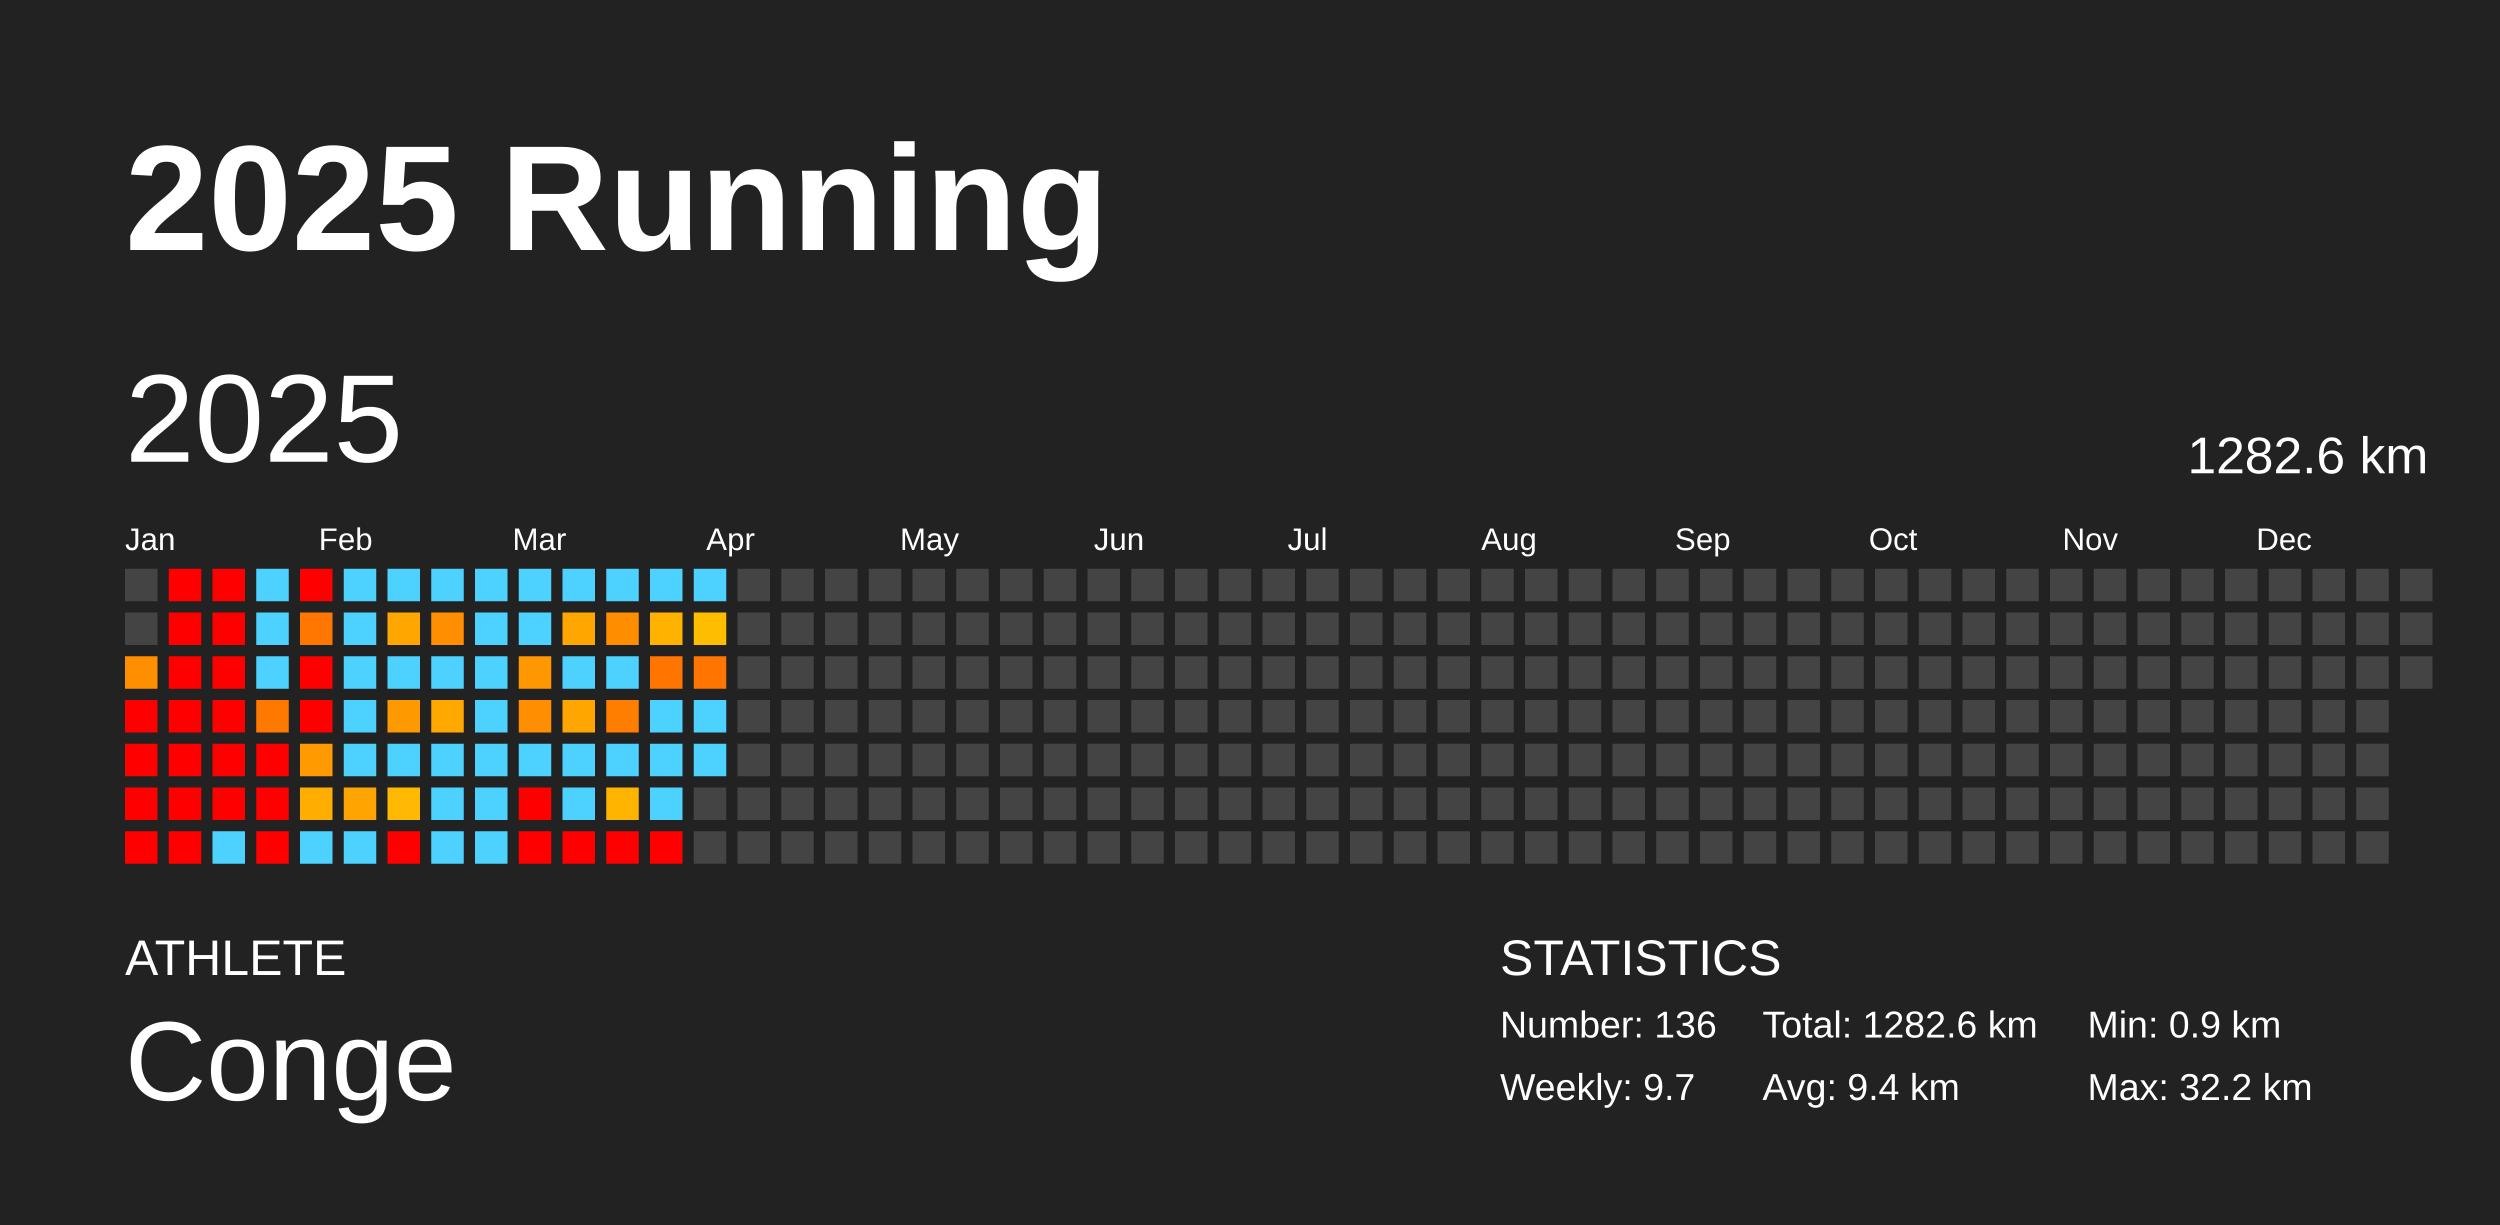
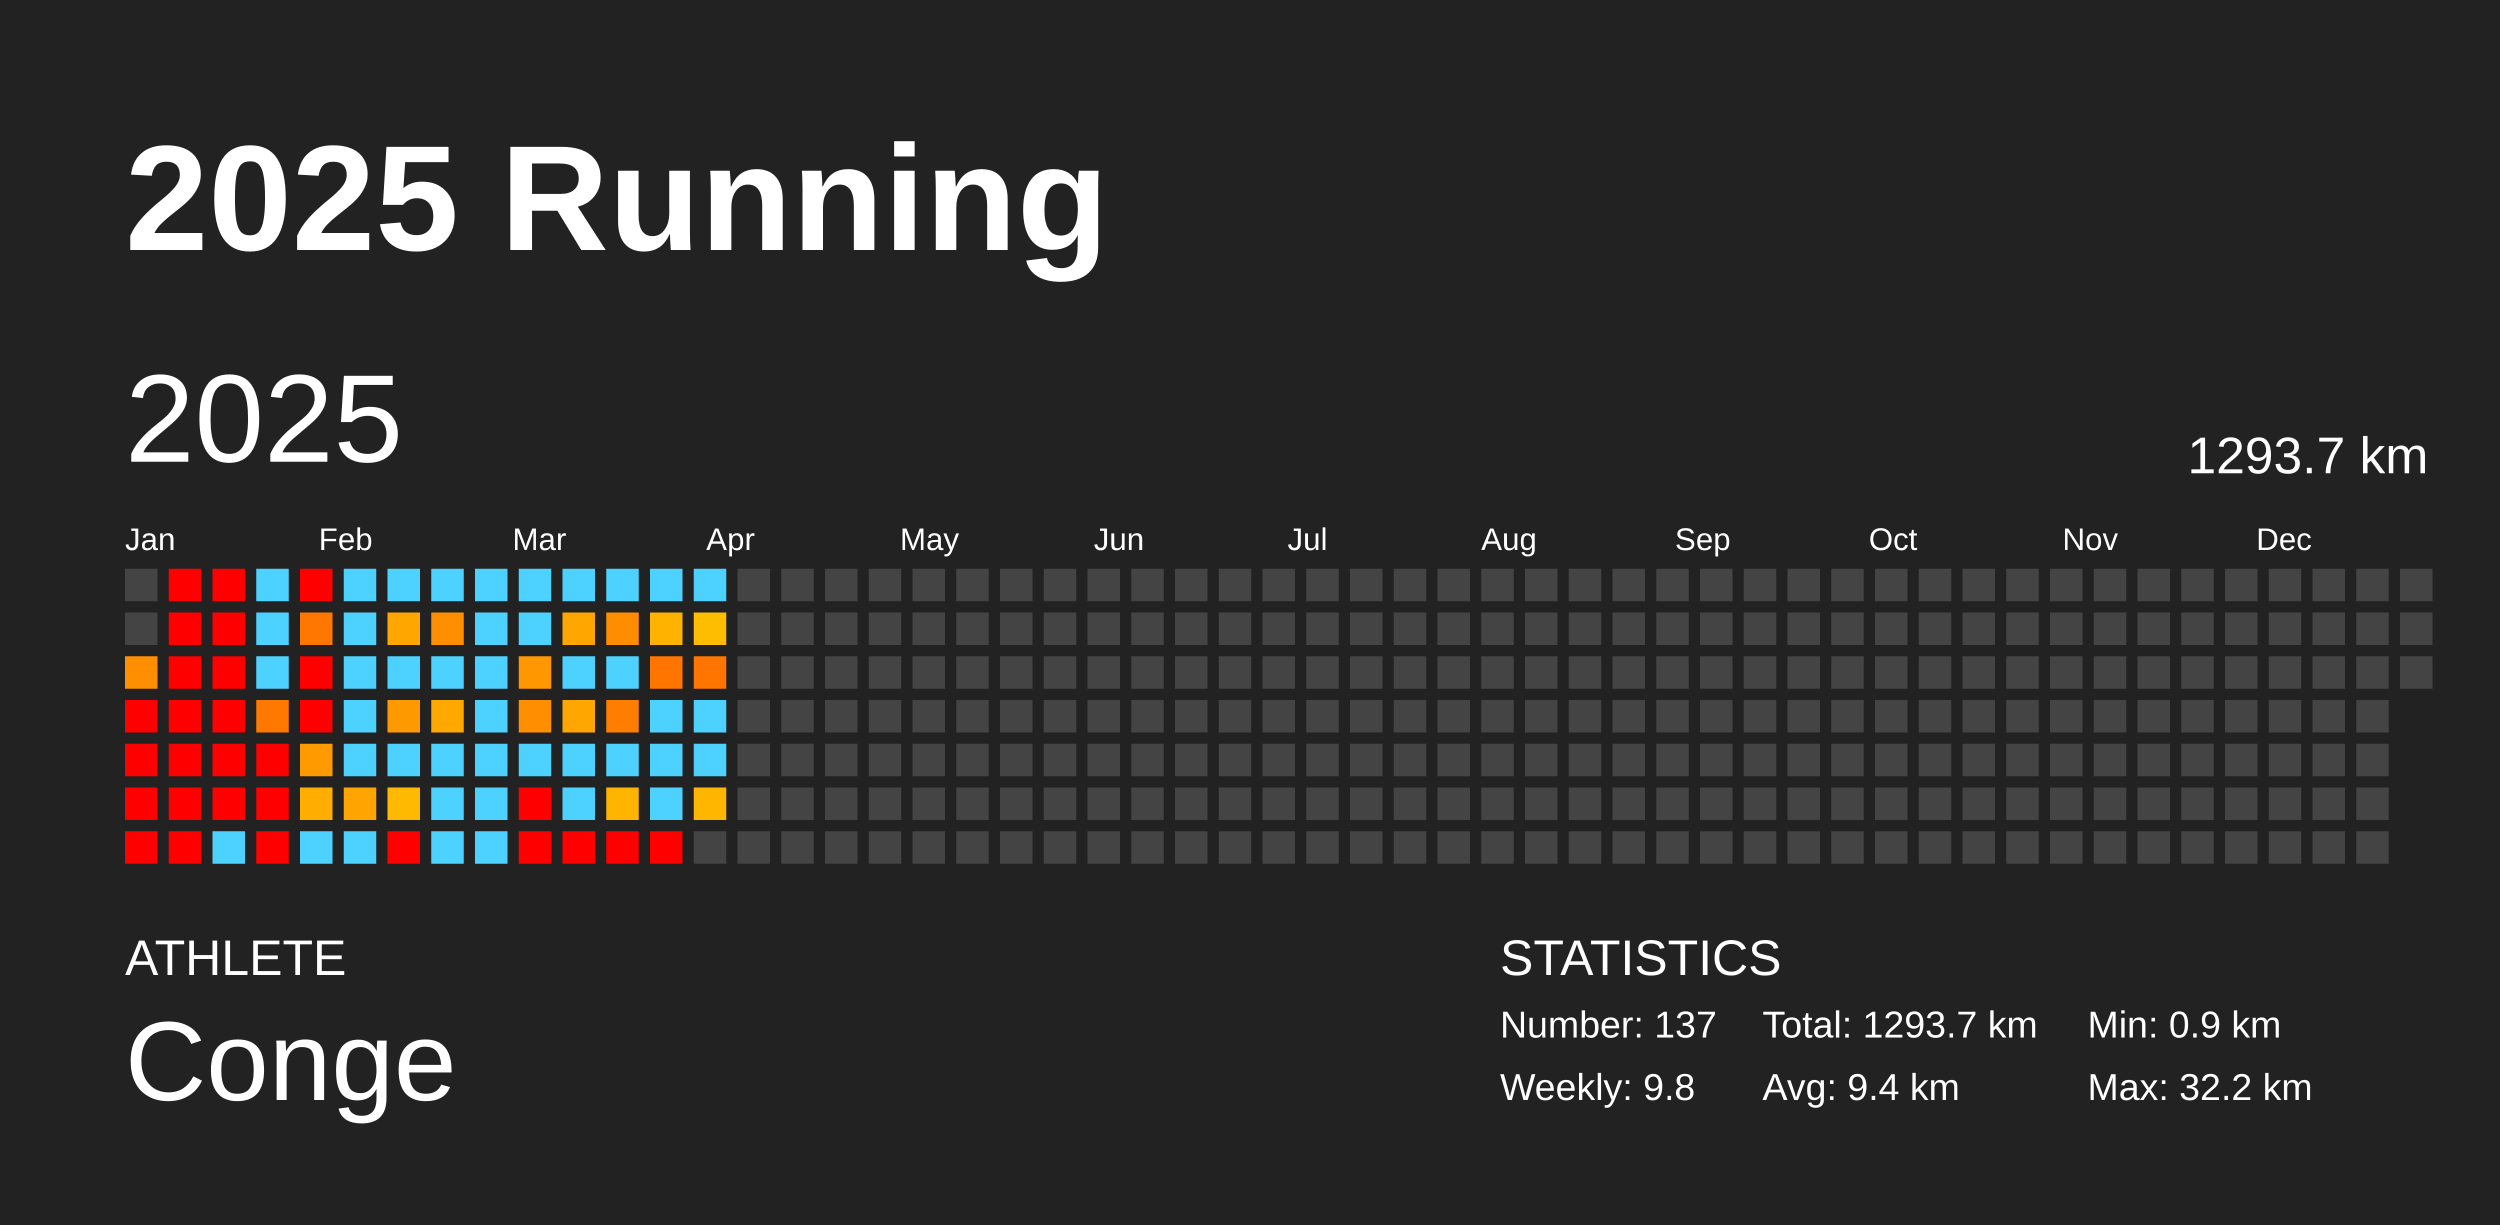
<svg xmlns="http://www.w3.org/2000/svg" baseProfile="full" height="98mm" version="1.1" viewBox="0,0,200,98" width="200mm">
  <defs />
  <rect fill="#222222" height="98" width="200" x="0" y="0" />
  <text fill="#FFFFFF" style="font-size:12px; font-family:Arial; font-weight:bold;" x="10" y="20">2025 Running</text>
  <text fill="#FFFFFF" style="font-size:4px; font-family:Arial" x="10" y="78">ATHLETE</text>
  <text fill="#FFFFFF" style="font-size:9px; font-family:Arial" x="10" y="88">Conge</text>
  <text fill="#FFFFFF" style="font-size:4px; font-family:Arial" x="120" y="78">STATISTICS</text>
-   <text fill="#FFFFFF" style="font-size:3px; font-family:Arial" x="120" y="83">Number: 136</text>
-   <text fill="#FFFFFF" style="font-size:3px; font-family:Arial" x="120" y="88">Weekly: 9.7</text>
-   <text fill="#FFFFFF" style="font-size:3px; font-family:Arial" x="141" y="83">Total: 1282.6 km</text>
+   <text fill="#FFFFFF" style="font-size:3px; font-family:Arial" x="120" y="83">Number: 137</text>
+   <text fill="#FFFFFF" style="font-size:3px; font-family:Arial" x="120" y="88">Weekly: 9.8</text>
+   <text fill="#FFFFFF" style="font-size:3px; font-family:Arial" x="141" y="83">Total: 1293.7 km</text>
  <text fill="#FFFFFF" style="font-size:3px; font-family:Arial" x="141" y="88">Avg: 9.4 km</text>
  <text fill="#FFFFFF" style="font-size:3px; font-family:Arial" x="167" y="83">Min: 0.9 km</text>
  <text fill="#FFFFFF" style="font-size:3px; font-family:Arial" x="167" y="88">Max: 32.2 km</text>
  <text dominant-baseline="hanging" fill="#FFFFFF" style="font-size:10.0px; font-family:Arial;" x="10" y="30">2025</text>
-   <text dominant-baseline="hanging" fill="#FFFFFF" style="font-size:4.125px; font-family:Arial;" x="175" y="35">1282.6 km</text>
+   <text dominant-baseline="hanging" fill="#FFFFFF" style="font-size:4.125px; font-family:Arial;" x="175" y="35">1293.7 km</text>
  <text fill="#FFFFFF" style="font-size:2.5px; font-family:Arial" x="10.0" y="44">Jan</text>
  <text fill="#FFFFFF" style="font-size:2.5px; font-family:Arial" x="25.5" y="44">Feb</text>
  <text fill="#FFFFFF" style="font-size:2.5px; font-family:Arial" x="41.0" y="44">Mar</text>
  <text fill="#FFFFFF" style="font-size:2.5px; font-family:Arial" x="56.5" y="44">Apr</text>
  <text fill="#FFFFFF" style="font-size:2.5px; font-family:Arial" x="72.0" y="44">May</text>
  <text fill="#FFFFFF" style="font-size:2.5px; font-family:Arial" x="87.5" y="44">Jun</text>
  <text fill="#FFFFFF" style="font-size:2.5px; font-family:Arial" x="103.0" y="44">Jul</text>
  <text fill="#FFFFFF" style="font-size:2.5px; font-family:Arial" x="118.5" y="44">Aug</text>
  <text fill="#FFFFFF" style="font-size:2.5px; font-family:Arial" x="134.0" y="44">Sep</text>
  <text fill="#FFFFFF" style="font-size:2.5px; font-family:Arial" x="149.5" y="44">Oct</text>
  <text fill="#FFFFFF" style="font-size:2.5px; font-family:Arial" x="165.0" y="44">Nov</text>
  <text fill="#FFFFFF" style="font-size:2.5px; font-family:Arial" x="180.5" y="44">Dec</text>
  <rect fill="#444444" height="2.6" width="2.6" x="10.0" y="45.5" />
  <rect fill="#444444" height="2.6" width="2.6" x="10.0" y="49.0" />
  <rect fill="#ff8f00" height="2.6" width="2.6" x="10.0" y="52.5" />
  <rect fill="red" height="2.6" width="2.6" x="10.0" y="56.0" />
  <rect fill="red" height="2.6" width="2.6" x="10.0" y="59.5" />
  <rect fill="red" height="2.6" width="2.6" x="10.0" y="63.0" />
  <rect fill="red" height="2.6" width="2.6" x="10.0" y="66.5" />
  <rect fill="red" height="2.6" width="2.6" x="13.5" y="45.5" />
  <rect fill="red" height="2.6" width="2.6" x="13.5" y="49.0" />
  <rect fill="red" height="2.6" width="2.6" x="13.5" y="52.5" />
  <rect fill="red" height="2.6" width="2.6" x="13.5" y="56.0" />
  <rect fill="red" height="2.6" width="2.6" x="13.5" y="59.5" />
  <rect fill="red" height="2.6" width="2.6" x="13.5" y="63.0" />
  <rect fill="red" height="2.6" width="2.6" x="13.5" y="66.5" />
  <rect fill="red" height="2.6" width="2.6" x="17.0" y="45.5" />
  <rect fill="red" height="2.6" width="2.6" x="17.0" y="49.0" />
  <rect fill="red" height="2.6" width="2.6" x="17.0" y="52.5" />
  <rect fill="red" height="2.6" width="2.6" x="17.0" y="56.0" />
  <rect fill="red" height="2.6" width="2.6" x="17.0" y="59.5" />
  <rect fill="red" height="2.6" width="2.6" x="17.0" y="63.0" />
  <rect fill="#4dd2ff" height="2.6" width="2.6" x="17.0" y="66.5" />
  <rect fill="#4dd2ff" height="2.6" width="2.6" x="20.5" y="45.5" />
  <rect fill="#4dd2ff" height="2.6" width="2.6" x="20.5" y="49.0" />
  <rect fill="#4dd2ff" height="2.6" width="2.6" x="20.5" y="52.5" />
  <rect fill="#ff7900" height="2.6" width="2.6" x="20.5" y="56.0" />
  <rect fill="red" height="2.6" width="2.6" x="20.5" y="59.5" />
  <rect fill="red" height="2.6" width="2.6" x="20.5" y="63.0" />
  <rect fill="red" height="2.6" width="2.6" x="20.5" y="66.5" />
  <rect fill="red" height="2.6" width="2.6" x="24.0" y="45.5" />
  <rect fill="#ff7600" height="2.6" width="2.6" x="24.0" y="49.0" />
  <rect fill="red" height="2.6" width="2.6" x="24.0" y="52.5" />
  <rect fill="red" height="2.6" width="2.6" x="24.0" y="56.0" />
  <rect fill="#ff9b00" height="2.6" width="2.6" x="24.0" y="59.5" />
  <rect fill="#ffae00" height="2.6" width="2.6" x="24.0" y="63.0" />
  <rect fill="#4dd2ff" height="2.6" width="2.6" x="24.0" y="66.5" />
  <rect fill="#4dd2ff" height="2.6" width="2.6" x="27.5" y="45.5" />
  <rect fill="#4dd2ff" height="2.6" width="2.6" x="27.5" y="49.0" />
  <rect fill="#4dd2ff" height="2.6" width="2.6" x="27.5" y="52.5" />
  <rect fill="#4dd2ff" height="2.6" width="2.6" x="27.5" y="56.0" />
  <rect fill="#4dd2ff" height="2.6" width="2.6" x="27.5" y="59.5" />
  <rect fill="#ffa400" height="2.6" width="2.6" x="27.5" y="63.0" />
  <rect fill="#4dd2ff" height="2.6" width="2.6" x="27.5" y="66.5" />
  <rect fill="#4dd2ff" height="2.6" width="2.6" x="31.0" y="45.5" />
  <rect fill="#ffa700" height="2.6" width="2.6" x="31.0" y="49.0" />
  <rect fill="#4dd2ff" height="2.6" width="2.6" x="31.0" y="52.5" />
  <rect fill="#ff9900" height="2.6" width="2.6" x="31.0" y="56.0" />
  <rect fill="#4dd2ff" height="2.6" width="2.6" x="31.0" y="59.5" />
  <rect fill="#ffb900" height="2.6" width="2.6" x="31.0" y="63.0" />
  <rect fill="red" height="2.6" width="2.6" x="31.0" y="66.5" />
  <rect fill="#4dd2ff" height="2.6" width="2.6" x="34.5" y="45.5" />
  <rect fill="#ff8f00" height="2.6" width="2.6" x="34.5" y="49.0" />
  <rect fill="#4dd2ff" height="2.6" width="2.6" x="34.5" y="52.5" />
  <rect fill="#ffa800" height="2.6" width="2.6" x="34.5" y="56.0" />
  <rect fill="#4dd2ff" height="2.6" width="2.6" x="34.5" y="59.5" />
  <rect fill="#4dd2ff" height="2.6" width="2.6" x="34.5" y="63.0" />
  <rect fill="#4dd2ff" height="2.6" width="2.6" x="34.5" y="66.5" />
  <rect fill="#4dd2ff" height="2.6" width="2.6" x="38.0" y="45.5" />
  <rect fill="#4dd2ff" height="2.6" width="2.6" x="38.0" y="49.0" />
  <rect fill="#4dd2ff" height="2.6" width="2.6" x="38.0" y="52.5" />
  <rect fill="#4dd2ff" height="2.6" width="2.6" x="38.0" y="56.0" />
  <rect fill="#4dd2ff" height="2.6" width="2.6" x="38.0" y="59.5" />
  <rect fill="#4dd2ff" height="2.6" width="2.6" x="38.0" y="63.0" />
  <rect fill="#4dd2ff" height="2.6" width="2.6" x="38.0" y="66.5" />
  <rect fill="#4dd2ff" height="2.6" width="2.6" x="41.5" y="45.5" />
  <rect fill="#4dd2ff" height="2.6" width="2.6" x="41.5" y="49.0" />
  <rect fill="#ff9800" height="2.6" width="2.6" x="41.5" y="52.5" />
  <rect fill="#ff8f00" height="2.6" width="2.6" x="41.5" y="56.0" />
  <rect fill="#4dd2ff" height="2.6" width="2.6" x="41.5" y="59.5" />
  <rect fill="red" height="2.6" width="2.6" x="41.5" y="63.0" />
  <rect fill="red" height="2.6" width="2.6" x="41.5" y="66.5" />
  <rect fill="#4dd2ff" height="2.6" width="2.6" x="45.0" y="45.5" />
  <rect fill="#ffa700" height="2.6" width="2.6" x="45.0" y="49.0" />
  <rect fill="#4dd2ff" height="2.6" width="2.6" x="45.0" y="52.5" />
  <rect fill="#ffa700" height="2.6" width="2.6" x="45.0" y="56.0" />
  <rect fill="#4dd2ff" height="2.6" width="2.6" x="45.0" y="59.5" />
  <rect fill="#4dd2ff" height="2.6" width="2.6" x="45.0" y="63.0" />
  <rect fill="red" height="2.6" width="2.6" x="45.0" y="66.5" />
  <rect fill="#4dd2ff" height="2.6" width="2.6" x="48.5" y="45.5" />
  <rect fill="#ff8d00" height="2.6" width="2.6" x="48.5" y="49.0" />
  <rect fill="#4dd2ff" height="2.6" width="2.6" x="48.5" y="52.5" />
  <rect fill="#ff7e00" height="2.6" width="2.6" x="48.5" y="56.0" />
  <rect fill="#4dd2ff" height="2.6" width="2.6" x="48.5" y="59.5" />
  <rect fill="#ffb400" height="2.6" width="2.6" x="48.5" y="63.0" />
  <rect fill="red" height="2.6" width="2.6" x="48.5" y="66.5" />
  <rect fill="#4dd2ff" height="2.6" width="2.6" x="52.0" y="45.5" />
  <rect fill="#ffb200" height="2.6" width="2.6" x="52.0" y="49.0" />
  <rect fill="#ff7500" height="2.6" width="2.6" x="52.0" y="52.5" />
  <rect fill="#4dd2ff" height="2.6" width="2.6" x="52.0" y="56.0" />
  <rect fill="#4dd2ff" height="2.6" width="2.6" x="52.0" y="59.5" />
  <rect fill="#4dd2ff" height="2.6" width="2.6" x="52.0" y="63.0" />
  <rect fill="red" height="2.6" width="2.6" x="52.0" y="66.5" />
  <rect fill="#4dd2ff" height="2.6" width="2.6" x="55.5" y="45.5" />
  <rect fill="#ffbd00" height="2.6" width="2.6" x="55.5" y="49.0" />
  <rect fill="#ff7500" height="2.6" width="2.6" x="55.5" y="52.5" />
  <rect fill="#4dd2ff" height="2.6" width="2.6" x="55.5" y="56.0" />
  <rect fill="#4dd2ff" height="2.6" width="2.6" x="55.5" y="59.5" />
-   <rect fill="#444444" height="2.6" width="2.6" x="55.5" y="63.0" />
+   <rect fill="#ffb600" height="2.6" width="2.6" x="55.5" y="63.0" />
  <rect fill="#444444" height="2.6" width="2.6" x="55.5" y="66.5" />
  <rect fill="#444444" height="2.6" width="2.6" x="59.0" y="45.5" />
  <rect fill="#444444" height="2.6" width="2.6" x="59.0" y="49.0" />
  <rect fill="#444444" height="2.6" width="2.6" x="59.0" y="52.5" />
  <rect fill="#444444" height="2.6" width="2.6" x="59.0" y="56.0" />
  <rect fill="#444444" height="2.6" width="2.6" x="59.0" y="59.5" />
  <rect fill="#444444" height="2.6" width="2.6" x="59.0" y="63.0" />
  <rect fill="#444444" height="2.6" width="2.6" x="59.0" y="66.5" />
  <rect fill="#444444" height="2.6" width="2.6" x="62.5" y="45.5" />
  <rect fill="#444444" height="2.6" width="2.6" x="62.5" y="49.0" />
  <rect fill="#444444" height="2.6" width="2.6" x="62.5" y="52.5" />
  <rect fill="#444444" height="2.6" width="2.6" x="62.5" y="56.0" />
  <rect fill="#444444" height="2.6" width="2.6" x="62.5" y="59.5" />
  <rect fill="#444444" height="2.6" width="2.6" x="62.5" y="63.0" />
  <rect fill="#444444" height="2.6" width="2.6" x="62.5" y="66.5" />
  <rect fill="#444444" height="2.6" width="2.6" x="66.0" y="45.5" />
  <rect fill="#444444" height="2.6" width="2.6" x="66.0" y="49.0" />
  <rect fill="#444444" height="2.6" width="2.6" x="66.0" y="52.5" />
  <rect fill="#444444" height="2.6" width="2.6" x="66.0" y="56.0" />
  <rect fill="#444444" height="2.6" width="2.6" x="66.0" y="59.5" />
  <rect fill="#444444" height="2.6" width="2.6" x="66.0" y="63.0" />
  <rect fill="#444444" height="2.6" width="2.6" x="66.0" y="66.5" />
  <rect fill="#444444" height="2.6" width="2.6" x="69.5" y="45.5" />
  <rect fill="#444444" height="2.6" width="2.6" x="69.5" y="49.0" />
  <rect fill="#444444" height="2.6" width="2.6" x="69.5" y="52.5" />
  <rect fill="#444444" height="2.6" width="2.6" x="69.5" y="56.0" />
  <rect fill="#444444" height="2.6" width="2.6" x="69.5" y="59.5" />
  <rect fill="#444444" height="2.6" width="2.6" x="69.5" y="63.0" />
  <rect fill="#444444" height="2.6" width="2.6" x="69.5" y="66.5" />
  <rect fill="#444444" height="2.6" width="2.6" x="73.0" y="45.5" />
  <rect fill="#444444" height="2.6" width="2.6" x="73.0" y="49.0" />
  <rect fill="#444444" height="2.6" width="2.6" x="73.0" y="52.5" />
  <rect fill="#444444" height="2.6" width="2.6" x="73.0" y="56.0" />
  <rect fill="#444444" height="2.6" width="2.6" x="73.0" y="59.5" />
  <rect fill="#444444" height="2.6" width="2.6" x="73.0" y="63.0" />
  <rect fill="#444444" height="2.6" width="2.6" x="73.0" y="66.5" />
  <rect fill="#444444" height="2.6" width="2.6" x="76.5" y="45.5" />
  <rect fill="#444444" height="2.6" width="2.6" x="76.5" y="49.0" />
  <rect fill="#444444" height="2.6" width="2.6" x="76.5" y="52.5" />
  <rect fill="#444444" height="2.6" width="2.6" x="76.5" y="56.0" />
  <rect fill="#444444" height="2.6" width="2.6" x="76.5" y="59.5" />
  <rect fill="#444444" height="2.6" width="2.6" x="76.5" y="63.0" />
  <rect fill="#444444" height="2.6" width="2.6" x="76.5" y="66.5" />
  <rect fill="#444444" height="2.6" width="2.6" x="80.0" y="45.5" />
  <rect fill="#444444" height="2.6" width="2.6" x="80.0" y="49.0" />
  <rect fill="#444444" height="2.6" width="2.6" x="80.0" y="52.5" />
  <rect fill="#444444" height="2.6" width="2.6" x="80.0" y="56.0" />
  <rect fill="#444444" height="2.6" width="2.6" x="80.0" y="59.5" />
  <rect fill="#444444" height="2.6" width="2.6" x="80.0" y="63.0" />
  <rect fill="#444444" height="2.6" width="2.6" x="80.0" y="66.5" />
  <rect fill="#444444" height="2.6" width="2.6" x="83.5" y="45.5" />
  <rect fill="#444444" height="2.6" width="2.6" x="83.5" y="49.0" />
  <rect fill="#444444" height="2.6" width="2.6" x="83.5" y="52.5" />
  <rect fill="#444444" height="2.6" width="2.6" x="83.5" y="56.0" />
  <rect fill="#444444" height="2.6" width="2.6" x="83.5" y="59.5" />
  <rect fill="#444444" height="2.6" width="2.6" x="83.5" y="63.0" />
  <rect fill="#444444" height="2.6" width="2.6" x="83.5" y="66.5" />
  <rect fill="#444444" height="2.6" width="2.6" x="87.0" y="45.5" />
  <rect fill="#444444" height="2.6" width="2.6" x="87.0" y="49.0" />
  <rect fill="#444444" height="2.6" width="2.6" x="87.0" y="52.5" />
  <rect fill="#444444" height="2.6" width="2.6" x="87.0" y="56.0" />
  <rect fill="#444444" height="2.6" width="2.6" x="87.0" y="59.5" />
  <rect fill="#444444" height="2.6" width="2.6" x="87.0" y="63.0" />
  <rect fill="#444444" height="2.6" width="2.6" x="87.0" y="66.5" />
  <rect fill="#444444" height="2.6" width="2.6" x="90.5" y="45.5" />
  <rect fill="#444444" height="2.6" width="2.6" x="90.5" y="49.0" />
  <rect fill="#444444" height="2.6" width="2.6" x="90.5" y="52.5" />
  <rect fill="#444444" height="2.6" width="2.6" x="90.5" y="56.0" />
  <rect fill="#444444" height="2.6" width="2.6" x="90.5" y="59.5" />
  <rect fill="#444444" height="2.6" width="2.6" x="90.5" y="63.0" />
  <rect fill="#444444" height="2.6" width="2.6" x="90.5" y="66.5" />
  <rect fill="#444444" height="2.6" width="2.6" x="94.0" y="45.5" />
  <rect fill="#444444" height="2.6" width="2.6" x="94.0" y="49.0" />
  <rect fill="#444444" height="2.6" width="2.6" x="94.0" y="52.5" />
  <rect fill="#444444" height="2.6" width="2.6" x="94.0" y="56.0" />
  <rect fill="#444444" height="2.6" width="2.6" x="94.0" y="59.5" />
  <rect fill="#444444" height="2.6" width="2.6" x="94.0" y="63.0" />
  <rect fill="#444444" height="2.6" width="2.6" x="94.0" y="66.5" />
  <rect fill="#444444" height="2.6" width="2.6" x="97.5" y="45.5" />
  <rect fill="#444444" height="2.6" width="2.6" x="97.5" y="49.0" />
  <rect fill="#444444" height="2.6" width="2.6" x="97.5" y="52.5" />
  <rect fill="#444444" height="2.6" width="2.6" x="97.5" y="56.0" />
  <rect fill="#444444" height="2.6" width="2.6" x="97.5" y="59.5" />
  <rect fill="#444444" height="2.6" width="2.6" x="97.5" y="63.0" />
  <rect fill="#444444" height="2.6" width="2.6" x="97.5" y="66.5" />
  <rect fill="#444444" height="2.6" width="2.6" x="101.0" y="45.5" />
  <rect fill="#444444" height="2.6" width="2.6" x="101.0" y="49.0" />
  <rect fill="#444444" height="2.6" width="2.6" x="101.0" y="52.5" />
  <rect fill="#444444" height="2.6" width="2.6" x="101.0" y="56.0" />
  <rect fill="#444444" height="2.6" width="2.6" x="101.0" y="59.5" />
  <rect fill="#444444" height="2.6" width="2.6" x="101.0" y="63.0" />
  <rect fill="#444444" height="2.6" width="2.6" x="101.0" y="66.5" />
  <rect fill="#444444" height="2.6" width="2.6" x="104.5" y="45.5" />
  <rect fill="#444444" height="2.6" width="2.6" x="104.5" y="49.0" />
  <rect fill="#444444" height="2.6" width="2.6" x="104.5" y="52.5" />
  <rect fill="#444444" height="2.6" width="2.6" x="104.5" y="56.0" />
  <rect fill="#444444" height="2.6" width="2.6" x="104.5" y="59.5" />
  <rect fill="#444444" height="2.6" width="2.6" x="104.5" y="63.0" />
  <rect fill="#444444" height="2.6" width="2.6" x="104.5" y="66.5" />
  <rect fill="#444444" height="2.6" width="2.6" x="108.0" y="45.5" />
  <rect fill="#444444" height="2.6" width="2.6" x="108.0" y="49.0" />
  <rect fill="#444444" height="2.6" width="2.6" x="108.0" y="52.5" />
  <rect fill="#444444" height="2.6" width="2.6" x="108.0" y="56.0" />
  <rect fill="#444444" height="2.6" width="2.6" x="108.0" y="59.5" />
  <rect fill="#444444" height="2.6" width="2.6" x="108.0" y="63.0" />
  <rect fill="#444444" height="2.6" width="2.6" x="108.0" y="66.5" />
  <rect fill="#444444" height="2.6" width="2.6" x="111.5" y="45.5" />
  <rect fill="#444444" height="2.6" width="2.6" x="111.5" y="49.0" />
  <rect fill="#444444" height="2.6" width="2.6" x="111.5" y="52.5" />
  <rect fill="#444444" height="2.6" width="2.6" x="111.5" y="56.0" />
  <rect fill="#444444" height="2.6" width="2.6" x="111.5" y="59.5" />
  <rect fill="#444444" height="2.6" width="2.6" x="111.5" y="63.0" />
  <rect fill="#444444" height="2.6" width="2.6" x="111.5" y="66.5" />
  <rect fill="#444444" height="2.6" width="2.6" x="115.0" y="45.5" />
  <rect fill="#444444" height="2.6" width="2.6" x="115.0" y="49.0" />
  <rect fill="#444444" height="2.6" width="2.6" x="115.0" y="52.5" />
  <rect fill="#444444" height="2.6" width="2.6" x="115.0" y="56.0" />
  <rect fill="#444444" height="2.6" width="2.6" x="115.0" y="59.5" />
  <rect fill="#444444" height="2.6" width="2.6" x="115.0" y="63.0" />
  <rect fill="#444444" height="2.6" width="2.6" x="115.0" y="66.5" />
  <rect fill="#444444" height="2.6" width="2.6" x="118.5" y="45.5" />
  <rect fill="#444444" height="2.6" width="2.6" x="118.5" y="49.0" />
  <rect fill="#444444" height="2.6" width="2.6" x="118.5" y="52.5" />
  <rect fill="#444444" height="2.6" width="2.6" x="118.5" y="56.0" />
  <rect fill="#444444" height="2.6" width="2.6" x="118.5" y="59.5" />
  <rect fill="#444444" height="2.6" width="2.6" x="118.5" y="63.0" />
  <rect fill="#444444" height="2.6" width="2.6" x="118.5" y="66.5" />
  <rect fill="#444444" height="2.6" width="2.6" x="122.0" y="45.5" />
  <rect fill="#444444" height="2.6" width="2.6" x="122.0" y="49.0" />
  <rect fill="#444444" height="2.6" width="2.6" x="122.0" y="52.5" />
  <rect fill="#444444" height="2.6" width="2.6" x="122.0" y="56.0" />
  <rect fill="#444444" height="2.6" width="2.6" x="122.0" y="59.5" />
  <rect fill="#444444" height="2.6" width="2.6" x="122.0" y="63.0" />
  <rect fill="#444444" height="2.6" width="2.6" x="122.0" y="66.5" />
  <rect fill="#444444" height="2.6" width="2.6" x="125.5" y="45.5" />
  <rect fill="#444444" height="2.6" width="2.6" x="125.5" y="49.0" />
  <rect fill="#444444" height="2.6" width="2.6" x="125.5" y="52.5" />
  <rect fill="#444444" height="2.6" width="2.6" x="125.5" y="56.0" />
  <rect fill="#444444" height="2.6" width="2.6" x="125.5" y="59.5" />
  <rect fill="#444444" height="2.6" width="2.6" x="125.5" y="63.0" />
  <rect fill="#444444" height="2.6" width="2.6" x="125.5" y="66.5" />
  <rect fill="#444444" height="2.6" width="2.6" x="129.0" y="45.5" />
  <rect fill="#444444" height="2.6" width="2.6" x="129.0" y="49.0" />
  <rect fill="#444444" height="2.6" width="2.6" x="129.0" y="52.5" />
  <rect fill="#444444" height="2.6" width="2.6" x="129.0" y="56.0" />
  <rect fill="#444444" height="2.6" width="2.6" x="129.0" y="59.5" />
  <rect fill="#444444" height="2.6" width="2.6" x="129.0" y="63.0" />
  <rect fill="#444444" height="2.6" width="2.6" x="129.0" y="66.5" />
  <rect fill="#444444" height="2.6" width="2.6" x="132.5" y="45.5" />
  <rect fill="#444444" height="2.6" width="2.6" x="132.5" y="49.0" />
  <rect fill="#444444" height="2.6" width="2.6" x="132.5" y="52.5" />
  <rect fill="#444444" height="2.6" width="2.6" x="132.5" y="56.0" />
  <rect fill="#444444" height="2.6" width="2.6" x="132.5" y="59.5" />
  <rect fill="#444444" height="2.6" width="2.6" x="132.5" y="63.0" />
  <rect fill="#444444" height="2.6" width="2.6" x="132.5" y="66.5" />
  <rect fill="#444444" height="2.6" width="2.6" x="136.0" y="45.5" />
  <rect fill="#444444" height="2.6" width="2.6" x="136.0" y="49.0" />
  <rect fill="#444444" height="2.6" width="2.6" x="136.0" y="52.5" />
  <rect fill="#444444" height="2.6" width="2.6" x="136.0" y="56.0" />
  <rect fill="#444444" height="2.6" width="2.6" x="136.0" y="59.5" />
  <rect fill="#444444" height="2.6" width="2.6" x="136.0" y="63.0" />
  <rect fill="#444444" height="2.6" width="2.6" x="136.0" y="66.5" />
  <rect fill="#444444" height="2.6" width="2.6" x="139.5" y="45.5" />
  <rect fill="#444444" height="2.6" width="2.6" x="139.5" y="49.0" />
  <rect fill="#444444" height="2.6" width="2.6" x="139.5" y="52.5" />
  <rect fill="#444444" height="2.6" width="2.6" x="139.5" y="56.0" />
  <rect fill="#444444" height="2.6" width="2.6" x="139.5" y="59.5" />
  <rect fill="#444444" height="2.6" width="2.6" x="139.5" y="63.0" />
  <rect fill="#444444" height="2.6" width="2.6" x="139.5" y="66.5" />
  <rect fill="#444444" height="2.6" width="2.6" x="143.0" y="45.5" />
  <rect fill="#444444" height="2.6" width="2.6" x="143.0" y="49.0" />
  <rect fill="#444444" height="2.6" width="2.6" x="143.0" y="52.5" />
  <rect fill="#444444" height="2.6" width="2.6" x="143.0" y="56.0" />
  <rect fill="#444444" height="2.6" width="2.6" x="143.0" y="59.5" />
  <rect fill="#444444" height="2.6" width="2.6" x="143.0" y="63.0" />
  <rect fill="#444444" height="2.6" width="2.6" x="143.0" y="66.5" />
  <rect fill="#444444" height="2.6" width="2.6" x="146.5" y="45.5" />
  <rect fill="#444444" height="2.6" width="2.6" x="146.5" y="49.0" />
  <rect fill="#444444" height="2.6" width="2.6" x="146.5" y="52.5" />
  <rect fill="#444444" height="2.6" width="2.6" x="146.5" y="56.0" />
  <rect fill="#444444" height="2.6" width="2.6" x="146.5" y="59.5" />
  <rect fill="#444444" height="2.6" width="2.6" x="146.5" y="63.0" />
  <rect fill="#444444" height="2.6" width="2.6" x="146.5" y="66.5" />
  <rect fill="#444444" height="2.6" width="2.6" x="150.0" y="45.5" />
  <rect fill="#444444" height="2.6" width="2.6" x="150.0" y="49.0" />
  <rect fill="#444444" height="2.6" width="2.6" x="150.0" y="52.5" />
  <rect fill="#444444" height="2.6" width="2.6" x="150.0" y="56.0" />
  <rect fill="#444444" height="2.6" width="2.6" x="150.0" y="59.5" />
  <rect fill="#444444" height="2.6" width="2.6" x="150.0" y="63.0" />
  <rect fill="#444444" height="2.6" width="2.6" x="150.0" y="66.5" />
  <rect fill="#444444" height="2.6" width="2.6" x="153.5" y="45.5" />
  <rect fill="#444444" height="2.6" width="2.6" x="153.5" y="49.0" />
  <rect fill="#444444" height="2.6" width="2.6" x="153.5" y="52.5" />
  <rect fill="#444444" height="2.6" width="2.6" x="153.5" y="56.0" />
  <rect fill="#444444" height="2.6" width="2.6" x="153.5" y="59.5" />
  <rect fill="#444444" height="2.6" width="2.6" x="153.5" y="63.0" />
  <rect fill="#444444" height="2.6" width="2.6" x="153.5" y="66.5" />
  <rect fill="#444444" height="2.6" width="2.6" x="157.0" y="45.5" />
  <rect fill="#444444" height="2.6" width="2.6" x="157.0" y="49.0" />
  <rect fill="#444444" height="2.6" width="2.6" x="157.0" y="52.5" />
  <rect fill="#444444" height="2.6" width="2.6" x="157.0" y="56.0" />
  <rect fill="#444444" height="2.6" width="2.6" x="157.0" y="59.5" />
  <rect fill="#444444" height="2.6" width="2.6" x="157.0" y="63.0" />
  <rect fill="#444444" height="2.6" width="2.6" x="157.0" y="66.5" />
  <rect fill="#444444" height="2.6" width="2.6" x="160.5" y="45.5" />
  <rect fill="#444444" height="2.6" width="2.6" x="160.5" y="49.0" />
  <rect fill="#444444" height="2.6" width="2.6" x="160.5" y="52.5" />
  <rect fill="#444444" height="2.6" width="2.6" x="160.5" y="56.0" />
  <rect fill="#444444" height="2.6" width="2.6" x="160.5" y="59.5" />
  <rect fill="#444444" height="2.6" width="2.6" x="160.5" y="63.0" />
  <rect fill="#444444" height="2.6" width="2.6" x="160.5" y="66.5" />
  <rect fill="#444444" height="2.6" width="2.6" x="164.0" y="45.5" />
  <rect fill="#444444" height="2.6" width="2.6" x="164.0" y="49.0" />
  <rect fill="#444444" height="2.6" width="2.6" x="164.0" y="52.5" />
  <rect fill="#444444" height="2.6" width="2.6" x="164.0" y="56.0" />
  <rect fill="#444444" height="2.6" width="2.6" x="164.0" y="59.5" />
  <rect fill="#444444" height="2.6" width="2.6" x="164.0" y="63.0" />
  <rect fill="#444444" height="2.6" width="2.6" x="164.0" y="66.5" />
  <rect fill="#444444" height="2.6" width="2.6" x="167.5" y="45.5" />
  <rect fill="#444444" height="2.6" width="2.6" x="167.5" y="49.0" />
  <rect fill="#444444" height="2.6" width="2.6" x="167.5" y="52.5" />
  <rect fill="#444444" height="2.6" width="2.6" x="167.5" y="56.0" />
  <rect fill="#444444" height="2.6" width="2.6" x="167.5" y="59.5" />
  <rect fill="#444444" height="2.6" width="2.6" x="167.5" y="63.0" />
  <rect fill="#444444" height="2.6" width="2.6" x="167.5" y="66.5" />
  <rect fill="#444444" height="2.6" width="2.6" x="171.0" y="45.5" />
  <rect fill="#444444" height="2.6" width="2.6" x="171.0" y="49.0" />
  <rect fill="#444444" height="2.6" width="2.6" x="171.0" y="52.5" />
  <rect fill="#444444" height="2.6" width="2.6" x="171.0" y="56.0" />
  <rect fill="#444444" height="2.6" width="2.6" x="171.0" y="59.5" />
  <rect fill="#444444" height="2.6" width="2.6" x="171.0" y="63.0" />
  <rect fill="#444444" height="2.6" width="2.6" x="171.0" y="66.5" />
  <rect fill="#444444" height="2.6" width="2.6" x="174.5" y="45.5" />
  <rect fill="#444444" height="2.6" width="2.6" x="174.5" y="49.0" />
  <rect fill="#444444" height="2.6" width="2.6" x="174.5" y="52.5" />
  <rect fill="#444444" height="2.6" width="2.6" x="174.5" y="56.0" />
  <rect fill="#444444" height="2.6" width="2.6" x="174.5" y="59.5" />
  <rect fill="#444444" height="2.6" width="2.6" x="174.5" y="63.0" />
  <rect fill="#444444" height="2.6" width="2.6" x="174.5" y="66.5" />
  <rect fill="#444444" height="2.6" width="2.6" x="178.0" y="45.5" />
  <rect fill="#444444" height="2.6" width="2.6" x="178.0" y="49.0" />
  <rect fill="#444444" height="2.6" width="2.6" x="178.0" y="52.5" />
  <rect fill="#444444" height="2.6" width="2.6" x="178.0" y="56.0" />
  <rect fill="#444444" height="2.6" width="2.6" x="178.0" y="59.5" />
  <rect fill="#444444" height="2.6" width="2.6" x="178.0" y="63.0" />
  <rect fill="#444444" height="2.6" width="2.6" x="178.0" y="66.5" />
  <rect fill="#444444" height="2.6" width="2.6" x="181.5" y="45.5" />
  <rect fill="#444444" height="2.6" width="2.6" x="181.5" y="49.0" />
  <rect fill="#444444" height="2.6" width="2.6" x="181.5" y="52.5" />
  <rect fill="#444444" height="2.6" width="2.6" x="181.5" y="56.0" />
  <rect fill="#444444" height="2.6" width="2.6" x="181.5" y="59.5" />
  <rect fill="#444444" height="2.6" width="2.6" x="181.5" y="63.0" />
  <rect fill="#444444" height="2.6" width="2.6" x="181.5" y="66.5" />
  <rect fill="#444444" height="2.6" width="2.6" x="185.0" y="45.5" />
  <rect fill="#444444" height="2.6" width="2.6" x="185.0" y="49.0" />
  <rect fill="#444444" height="2.6" width="2.6" x="185.0" y="52.5" />
  <rect fill="#444444" height="2.6" width="2.6" x="185.0" y="56.0" />
  <rect fill="#444444" height="2.6" width="2.6" x="185.0" y="59.5" />
  <rect fill="#444444" height="2.6" width="2.6" x="185.0" y="63.0" />
  <rect fill="#444444" height="2.6" width="2.6" x="185.0" y="66.5" />
  <rect fill="#444444" height="2.6" width="2.6" x="188.5" y="45.5" />
  <rect fill="#444444" height="2.6" width="2.6" x="188.5" y="49.0" />
  <rect fill="#444444" height="2.6" width="2.6" x="188.5" y="52.5" />
  <rect fill="#444444" height="2.6" width="2.6" x="188.5" y="56.0" />
  <rect fill="#444444" height="2.6" width="2.6" x="188.5" y="59.5" />
  <rect fill="#444444" height="2.6" width="2.6" x="188.5" y="63.0" />
  <rect fill="#444444" height="2.6" width="2.6" x="188.5" y="66.5" />
  <rect fill="#444444" height="2.6" width="2.6" x="192.0" y="45.5" />
  <rect fill="#444444" height="2.6" width="2.6" x="192.0" y="49.0" />
  <rect fill="#444444" height="2.6" width="2.6" x="192.0" y="52.5" />
</svg>
